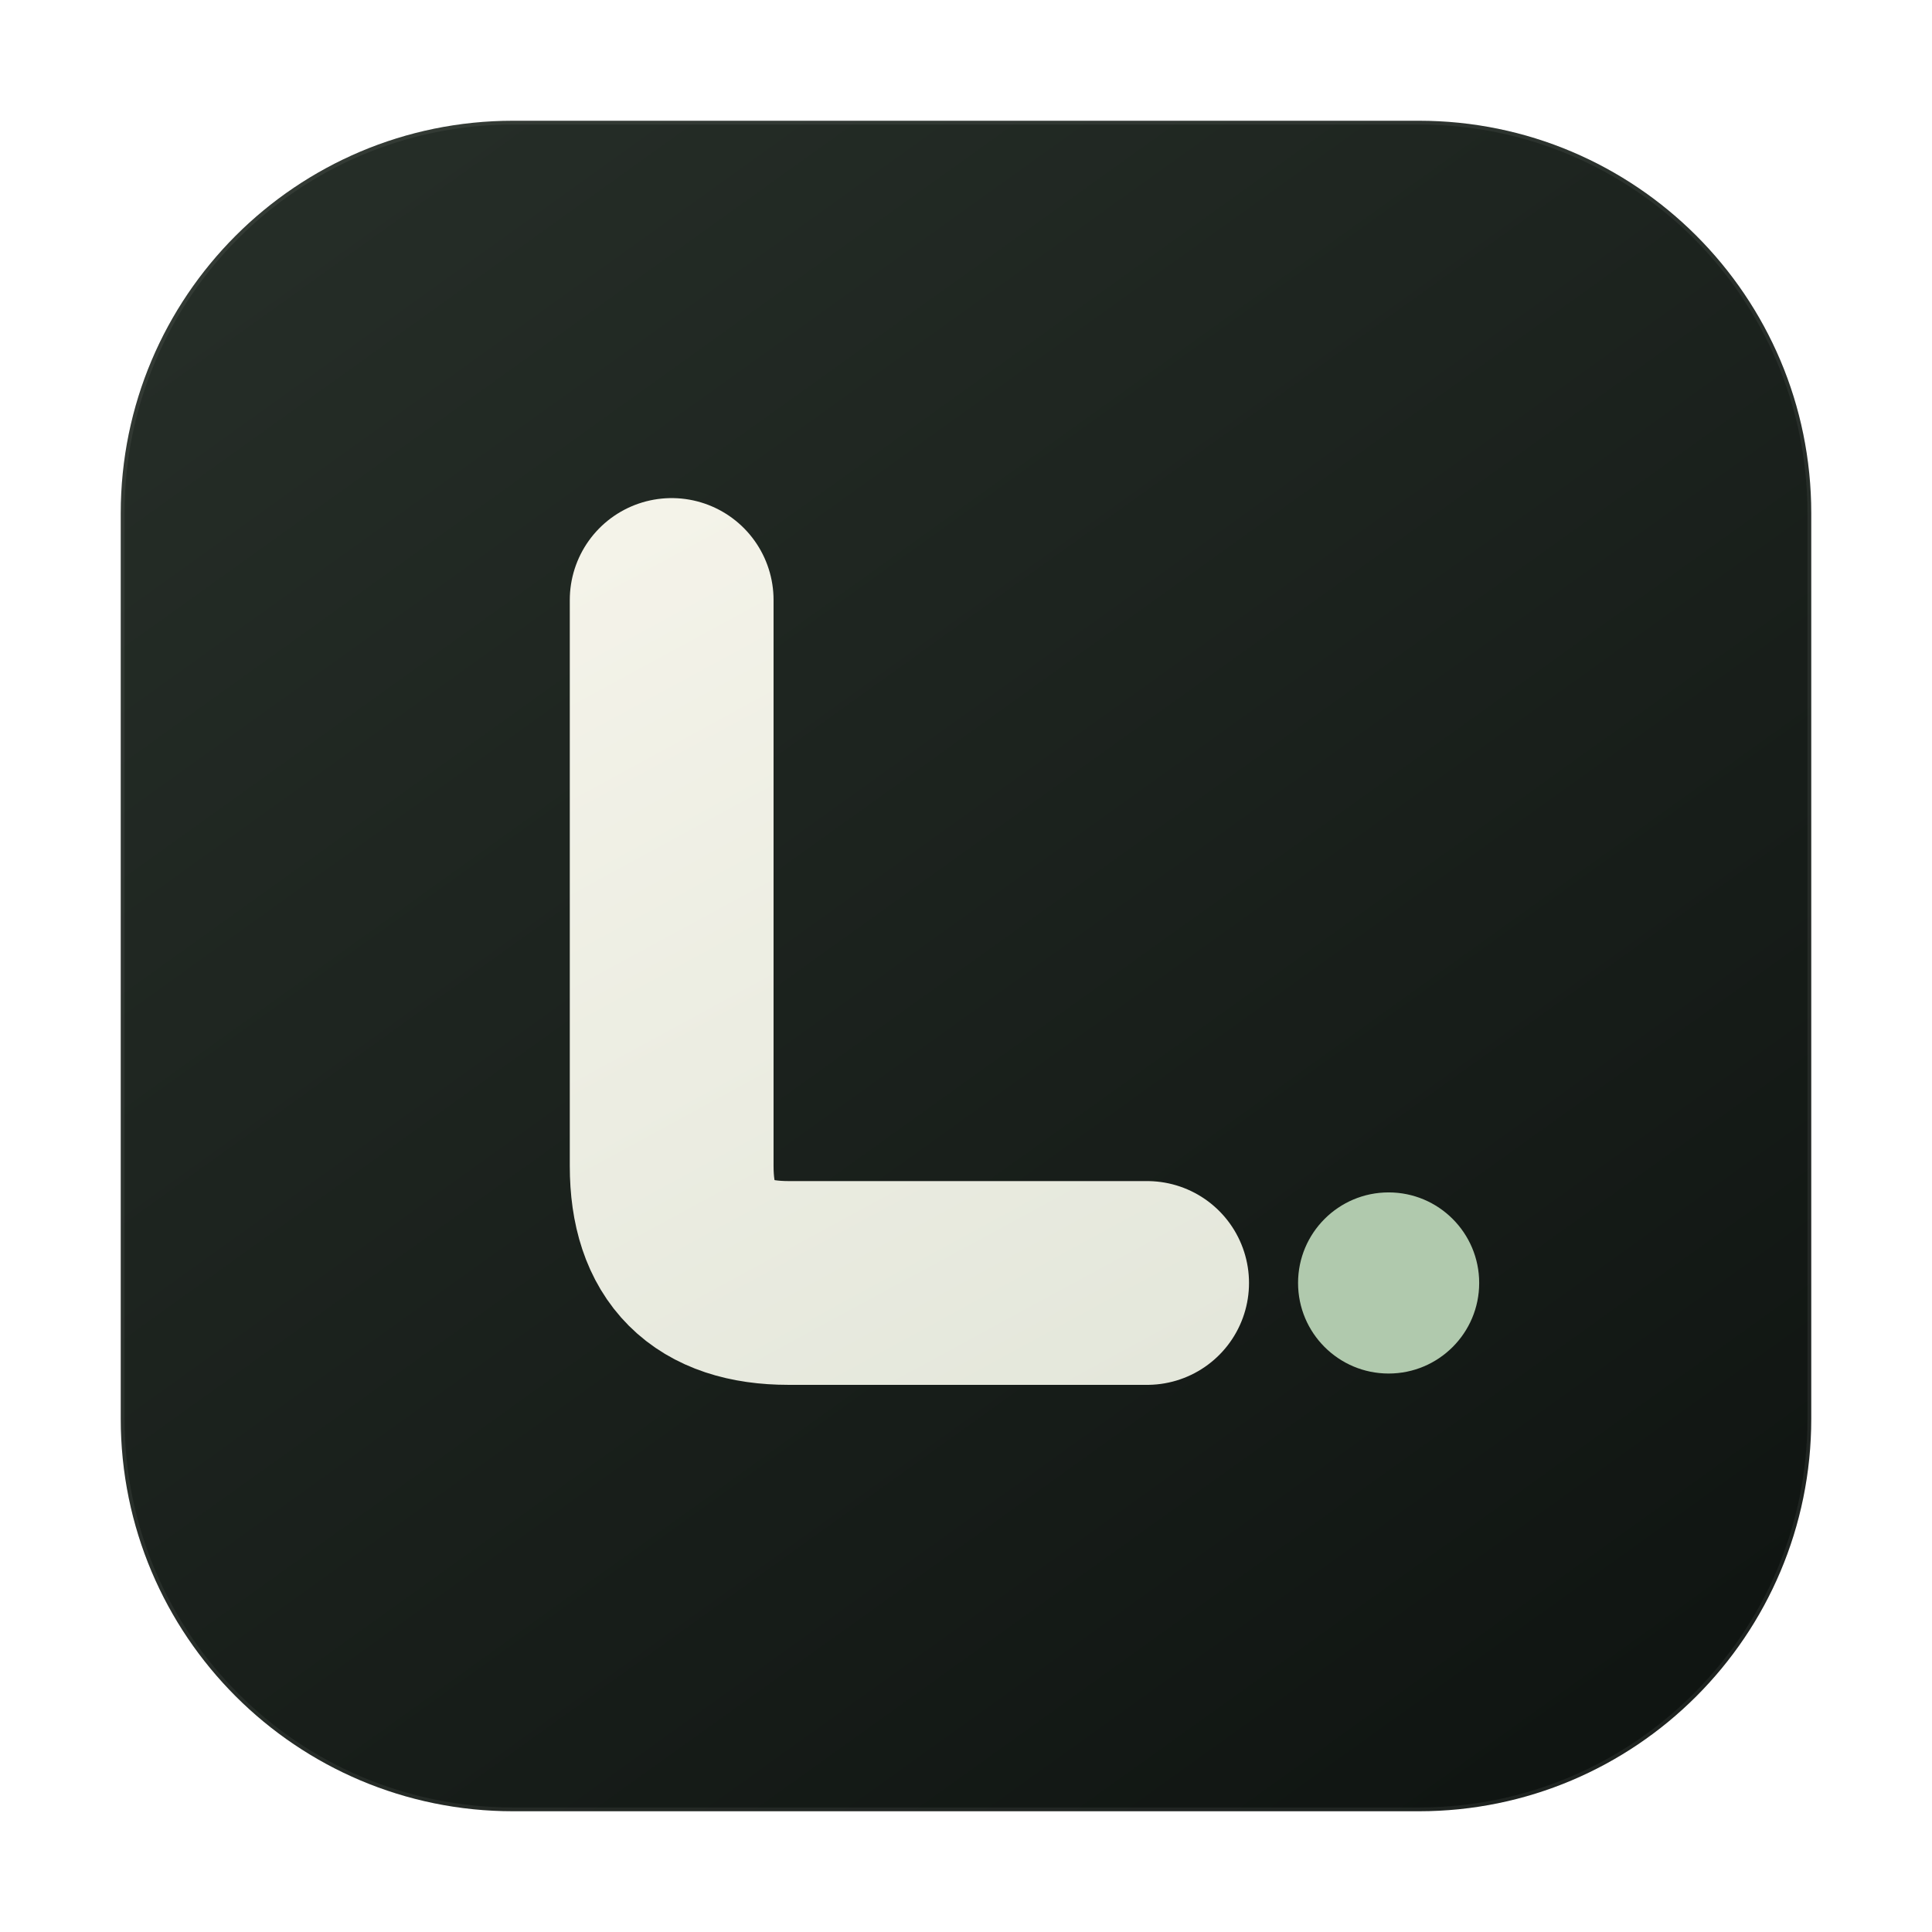
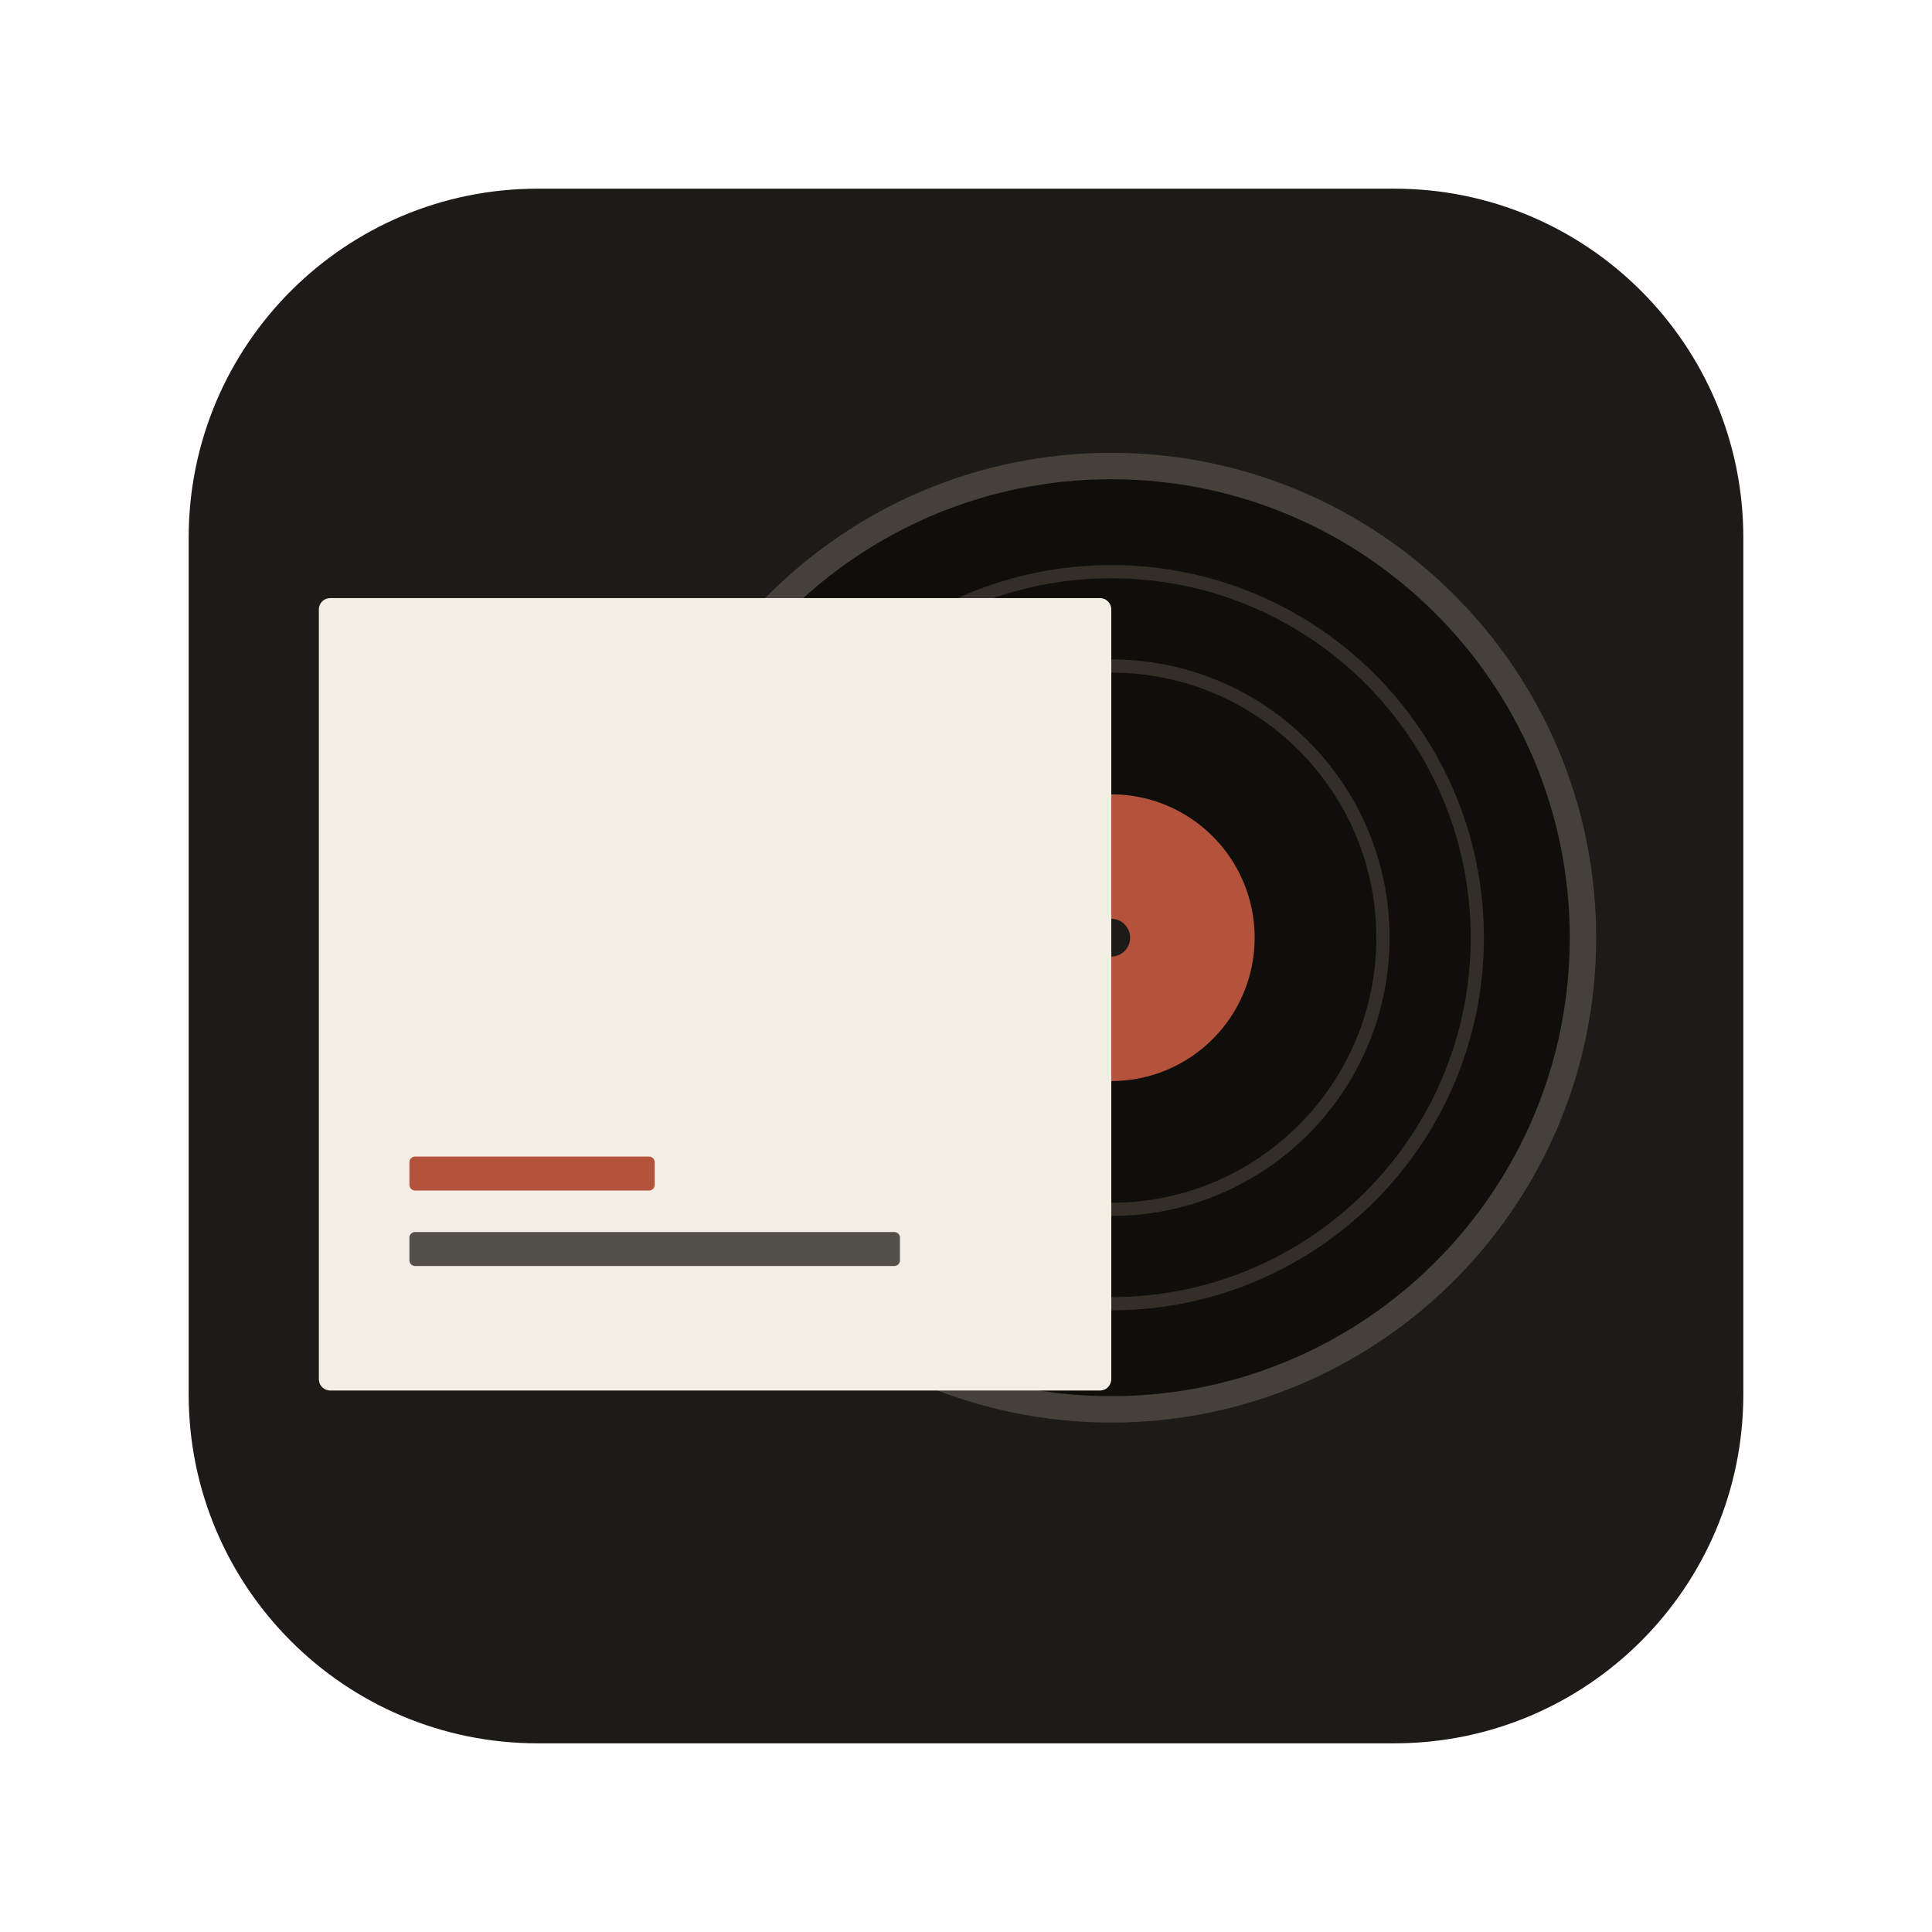
<svg xmlns="http://www.w3.org/2000/svg" width="1024" height="1024" viewBox="0 0 1024 1024">
-   <defs>
-     <linearGradient id="tile" x1="208" y1="88" x2="816" y2="936" gradientUnits="userSpaceOnUse">
-       <stop stop-color="#252d27" />
-       <stop offset="1" stop-color="#101512" />
-     </linearGradient>
-     <linearGradient id="letter" x1="356" y1="270" x2="608" y2="734" gradientUnits="userSpaceOnUse">
-       <stop stop-color="#f4f3e9" />
-       <stop offset="1" stop-color="#e4e7db" />
-     </linearGradient>
-   </defs>
-   <rect x="64" y="64" width="896" height="896" rx="208" fill="url(#tile)" />
-   <rect x="65" y="65" width="894" height="894" rx="207" fill="none" stroke="#e9f1e7" stroke-opacity=".07" stroke-width="2" />
-   <path d="M356 318V618Q356 680 418 680H608" fill="none" stroke="url(#letter)" stroke-width="108" stroke-linecap="round" stroke-linejoin="round" />
-   <circle cx="736" cy="680" r="48" fill="#b0c9ad" />
+   <rect x="100" y="100" width="824" height="824" rx="185" fill="#1d1b17" />
+   <circle cx="589" cy="497" r="250" fill="#0f0e0b" stroke="#45403a" stroke-width="14" />
+   <circle cx="589" cy="497" r="194" fill="none" stroke="#332f28" stroke-width="7" />
+   <circle cx="589" cy="497" r="144" fill="none" stroke="#332f28" stroke-width="7" />
+   <circle cx="589" cy="497" r="76" fill="#b5523b" />
+   <circle cx="589" cy="497" r="10" fill="#1d1b17" />
+   <rect x="169" y="317" width="420" height="420" rx="6" fill="#f3eee3" />
+   <rect x="217" y="613" width="130" height="18" rx="3" fill="#b5523b" />
+   <rect x="217" y="653" width="260" height="18" rx="3" fill="#1d1b17" opacity="0.75" />
</svg>
